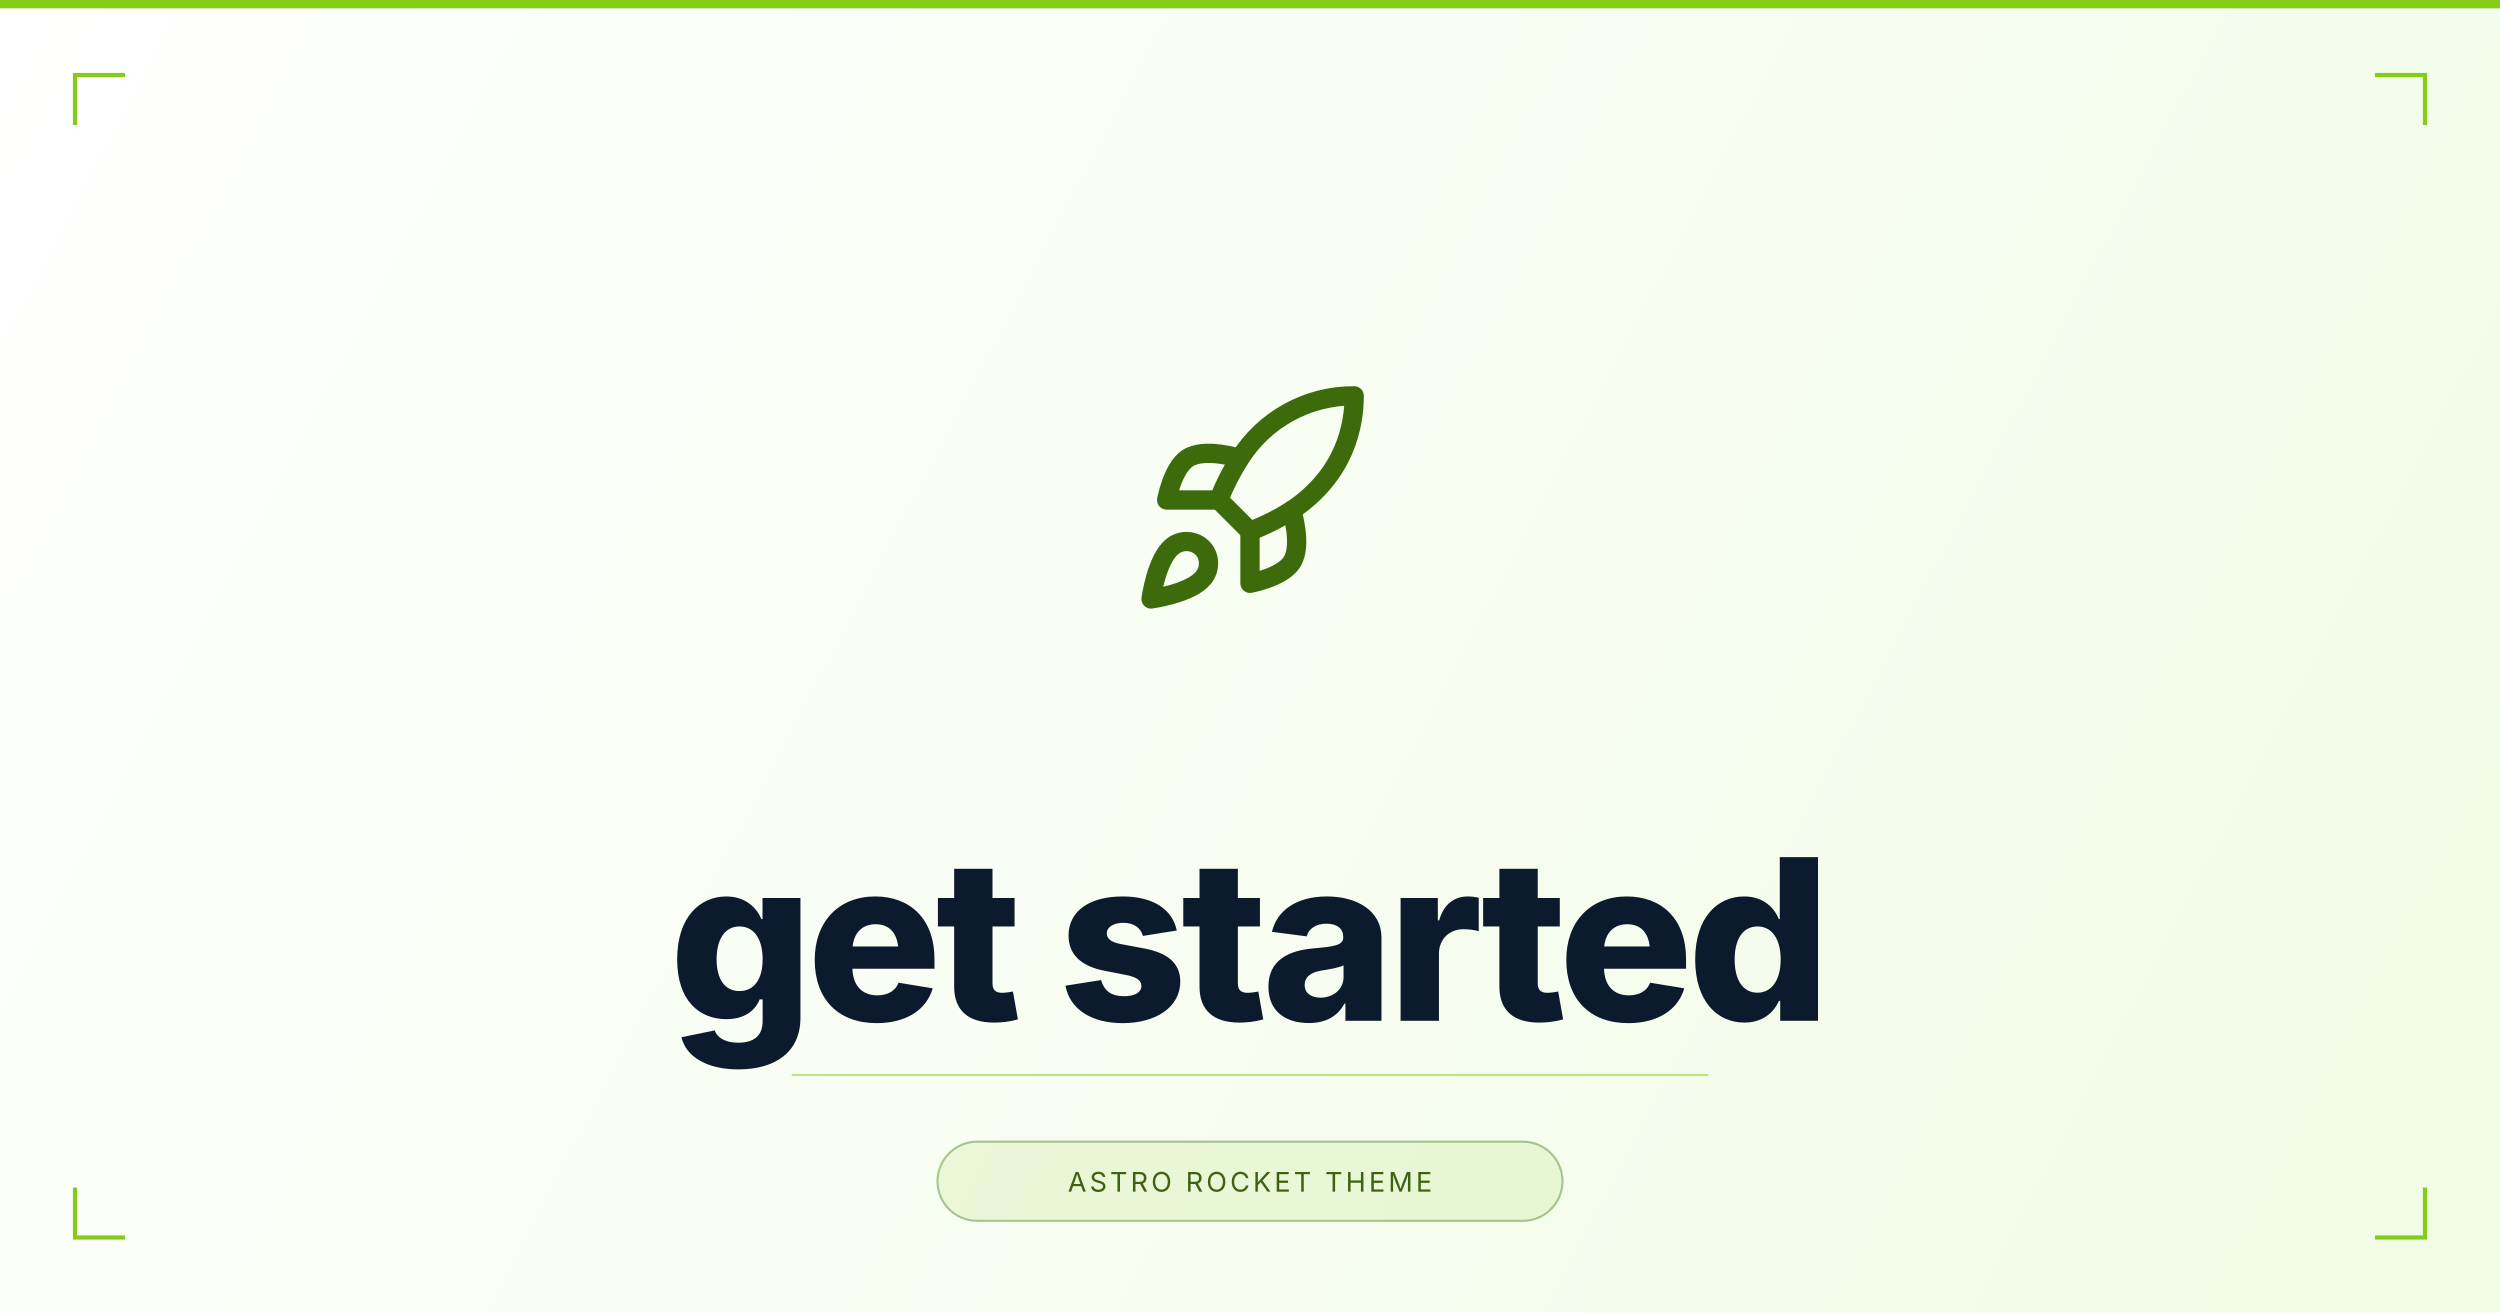
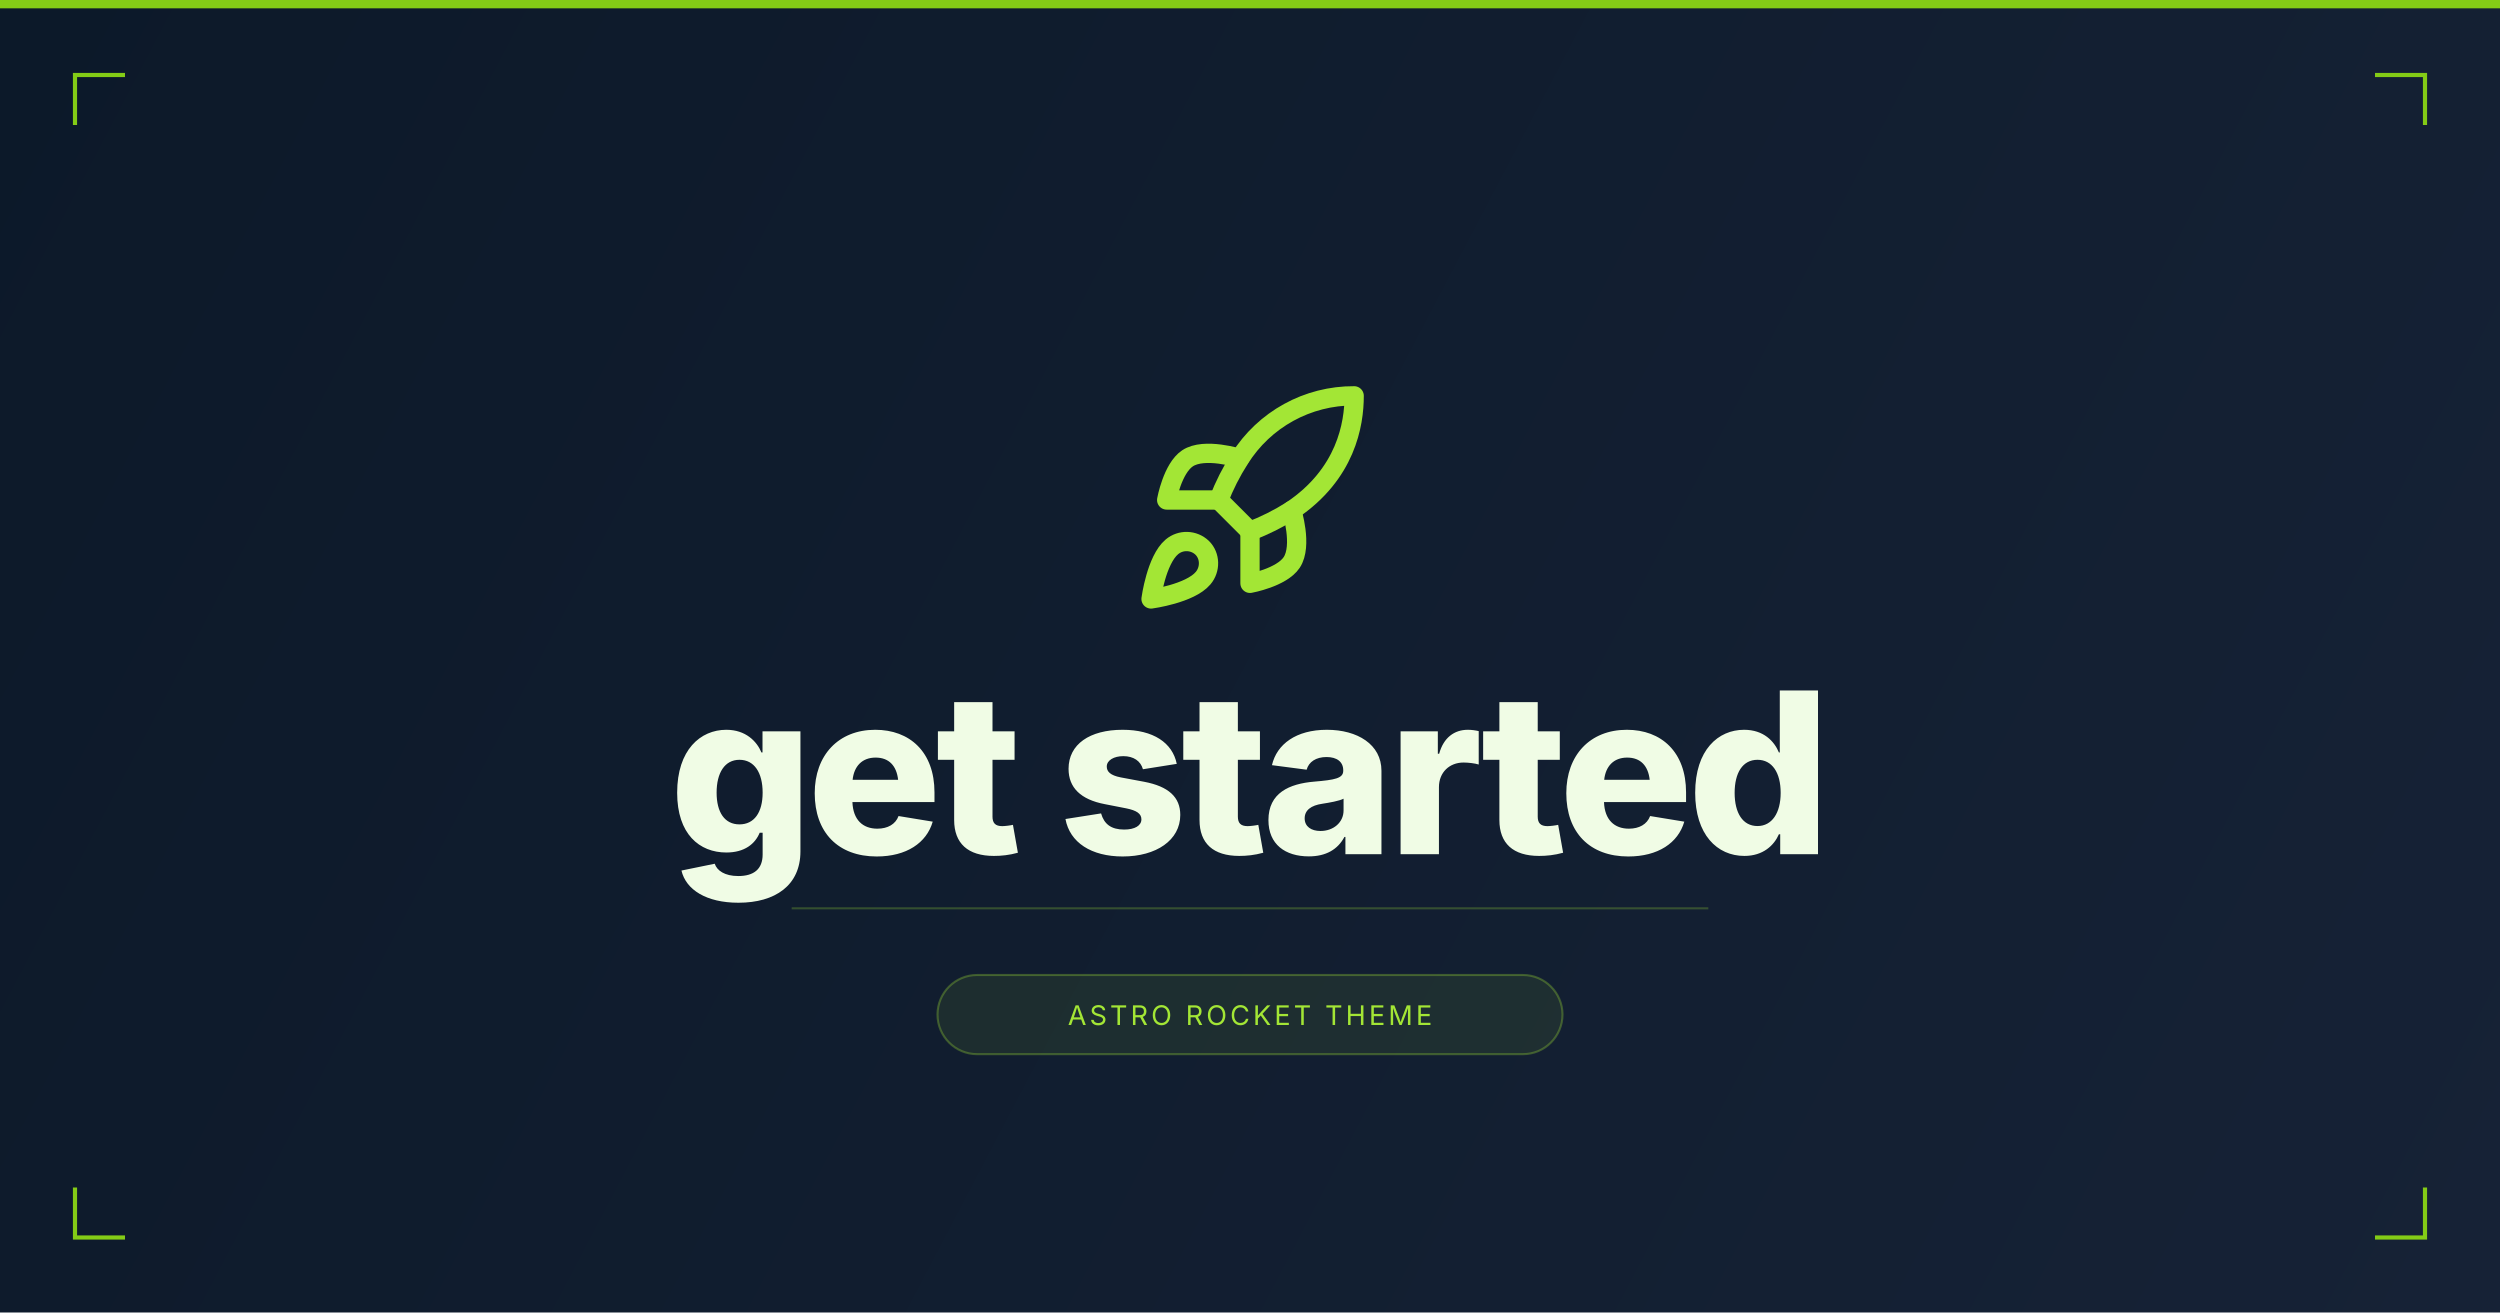
<svg xmlns="http://www.w3.org/2000/svg" width="1200" height="630" viewBox="0 0 1200 630" fill="none">
  <style>
    .bi-bd { display: none }
    html.dark .bi-bl { display: none }
    html.dark .bi-bd { display: block }
-     .bi-ic { stroke: #3d6b0c }
-     html.dark .bi-ic { stroke: #a3e635 }
-     .bi-tt { fill: #0c1a2e }
-     html.dark .bi-tt { fill: #f0fce5 }
-     .bi-sl { stroke: rgba(132,204,22,.5) }
-     html.dark .bi-sl { stroke: rgba(163,230,53,.25) }
-     .bi-bb { fill: rgba(132,204,22,.12); stroke: rgba(53,115,10,.4) }
-     html.dark .bi-bb { fill: rgba(163,230,53,.08); stroke: rgba(163,230,53,.3) }
-     .bi-bt { fill: #3f6212 }
-     html.dark .bi-bt { fill: #a3e635 }
+     .bi-ic { stroke: #a3e635 }
+     .bi-tt { fill: #f0fce5 }
+     .bi-sl { stroke: rgba(163,230,53,.25) }
+     .bi-bb { fill: rgba(163,230,53,.08); stroke: rgba(163,230,53,.3) }
+     .bi-bt { fill: #a3e635 }
    .bi-cr { stroke: #84cc16 }
  </style>
  <defs>
    <linearGradient id="args-bl" x1="0" y1="0" x2="1200" y2="630" gradientUnits="userSpaceOnUse">
-       <stop offset="0%" stop-color="#ffffff" />
-       <stop offset="100%" stop-color="#f0fce5" />
+       <stop offset="0%" stop-color="#0c1929" />
+       <stop offset="100%" stop-color="#162236" />
    </linearGradient>
    <linearGradient id="args-bd" x1="0" y1="0" x2="1200" y2="630" gradientUnits="userSpaceOnUse">
      <stop offset="0%" stop-color="#0c1929" />
      <stop offset="100%" stop-color="#162236" />
    </linearGradient>
  </defs>
  <rect width="1200" height="630" fill="url(#args-bl)" class="bi-bl" />
  <rect width="1200" height="630" fill="url(#args-bd)" class="bi-bd" />
  <rect x="0" y="0" width="1200" height="4" fill="#84cc16" />
  <g transform="translate(540, 180) scale(5)" stroke="#3d6b0c" stroke-width="1.85" stroke-linecap="round" stroke-linejoin="round" fill="none" class="bi-ic">
    <path d="M4.5 16.5c-1.5 1.26-2 5-2 5s3.74-.5 5-2c.71-.84.7-2.13-.09-2.91a2.18 2.18 0 0 0-2.91-.09z" />
    <path d="m12 15-3-3a22 22 0 0 1 2-3.95A12.88 12.88 0 0 1 22 2c0 2.72-.78 7.5-6 11a22.35 22.35 0 0 1-4 2z" />
    <path d="M9 12H4s.55-3.03 2-4c1.62-1.08 5 0 5 0" />
    <path d="M12 15v5s3.03-.55 4-2c1.08-1.62 0-5 0-5" />
  </g>
-   <text x="600" y="490" font-family="'Outfit Variable', 'Outfit', -apple-system, BlinkMacSystemFont, 'Segoe UI', sans-serif" font-size="108" font-weight="800" fill="#0c1a2e" text-anchor="middle" letter-spacing="-3" class="bi-tt">get started</text>
-   <line x1="380" y1="516" x2="820" y2="516" stroke="rgba(132,204,22,0.5)" stroke-width="1" class="bi-sl" />
-   <rect x="450" y="548" width="300" height="38" rx="19" fill="rgba(132,204,22,0.12)" stroke="rgba(53,115,10,0.4)" stroke-width="1" class="bi-bb" />
-   <text x="600" y="572" font-family="'Outfit Variable', 'Outfit', -apple-system, BlinkMacSystemFont, 'Segoe UI', sans-serif" font-size="13" fill="#3f6212" text-anchor="middle" letter-spacing="1.5" class="bi-bt">ASTRO ROCKET THEME</text>
+   <text x="600" y="410" font-family="'Outfit Variable', 'Outfit', -apple-system, BlinkMacSystemFont, 'Segoe UI', sans-serif" font-size="108" font-weight="800" fill="#0c1a2e" text-anchor="middle" letter-spacing="-3" class="bi-tt">get started</text>
+   <line x1="380" y1="436" x2="820" y2="436" stroke="rgba(132,204,22,0.5)" stroke-width="1" class="bi-sl" />
+   <rect x="450" y="468" width="300" height="38" rx="19" fill="rgba(132,204,22,0.12)" stroke="rgba(53,115,10,0.4)" stroke-width="1" class="bi-bb" />
+   <text x="600" y="492" font-family="'Outfit Variable', 'Outfit', -apple-system, BlinkMacSystemFont, 'Segoe UI', sans-serif" font-size="13" fill="#3f6212" text-anchor="middle" letter-spacing="1.5" class="bi-bt">ASTRO ROCKET THEME</text>
  <path d="M 36 60 L 36 36 L 60 36" stroke-width="2" fill="none" class="bi-cr" />
  <path d="M 1140 36 L 1164 36 L 1164 60" stroke-width="2" fill="none" class="bi-cr" />
  <path d="M 36 570 L 36 594 L 60 594" stroke-width="2" fill="none" class="bi-cr" />
  <path d="M 1140 594 L 1164 594 L 1164 570" stroke-width="2" fill="none" class="bi-cr" />
</svg>
